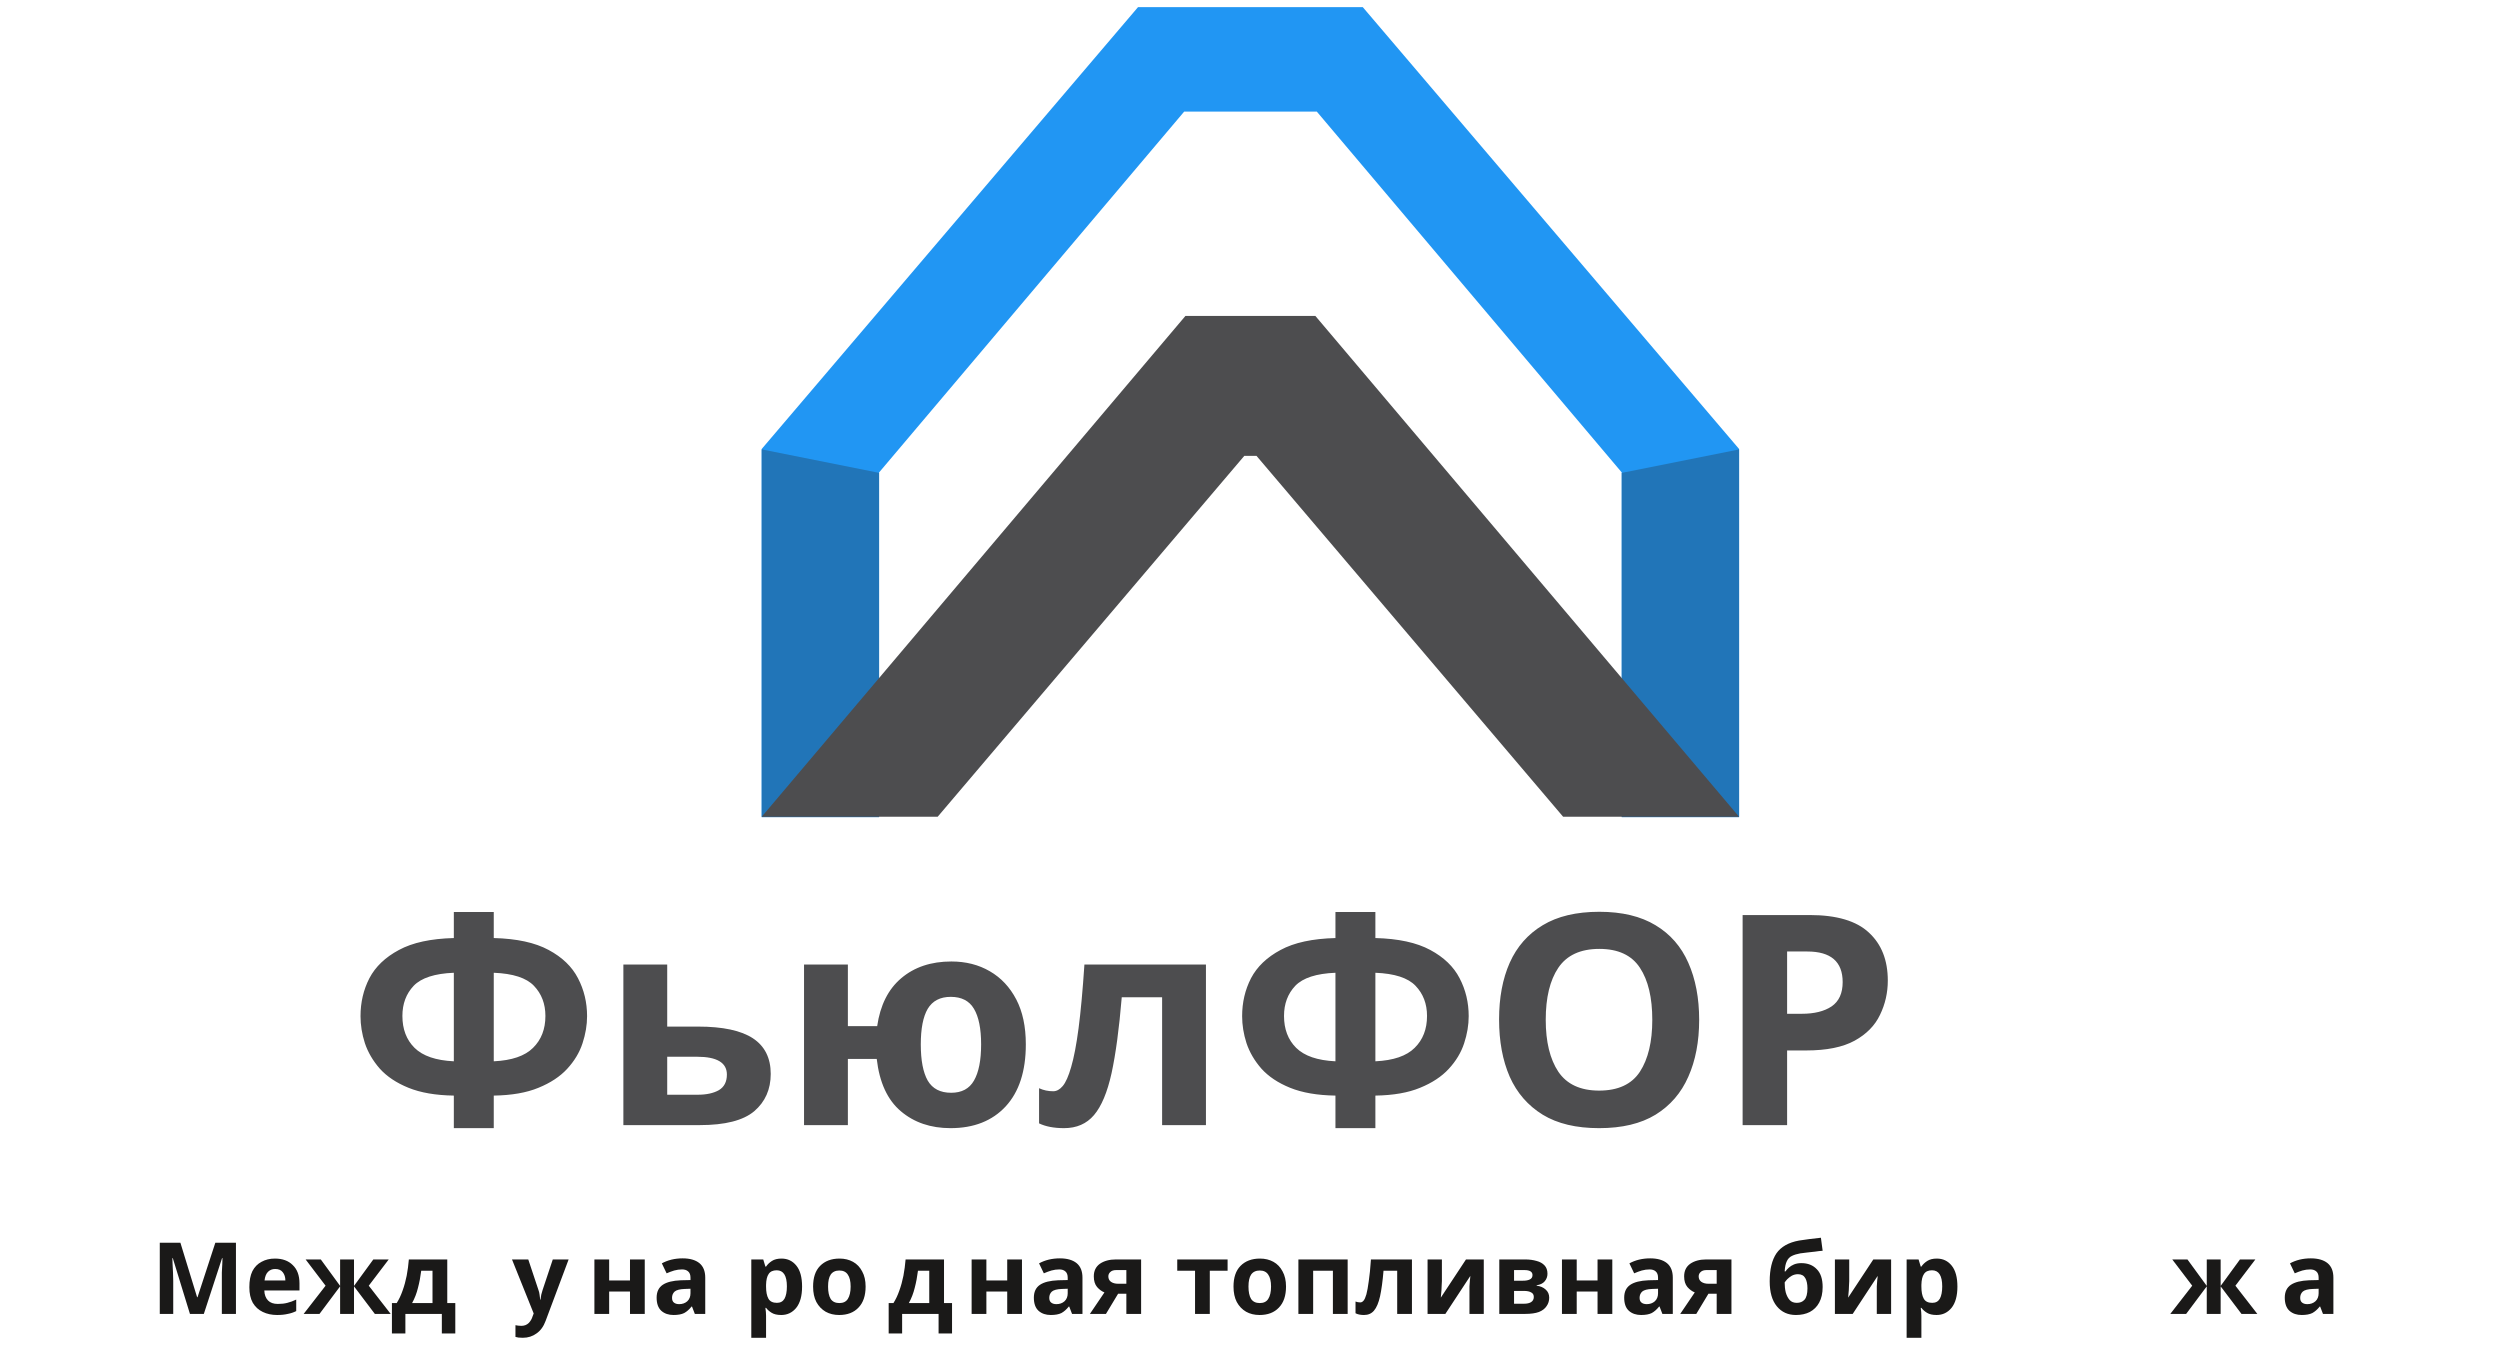
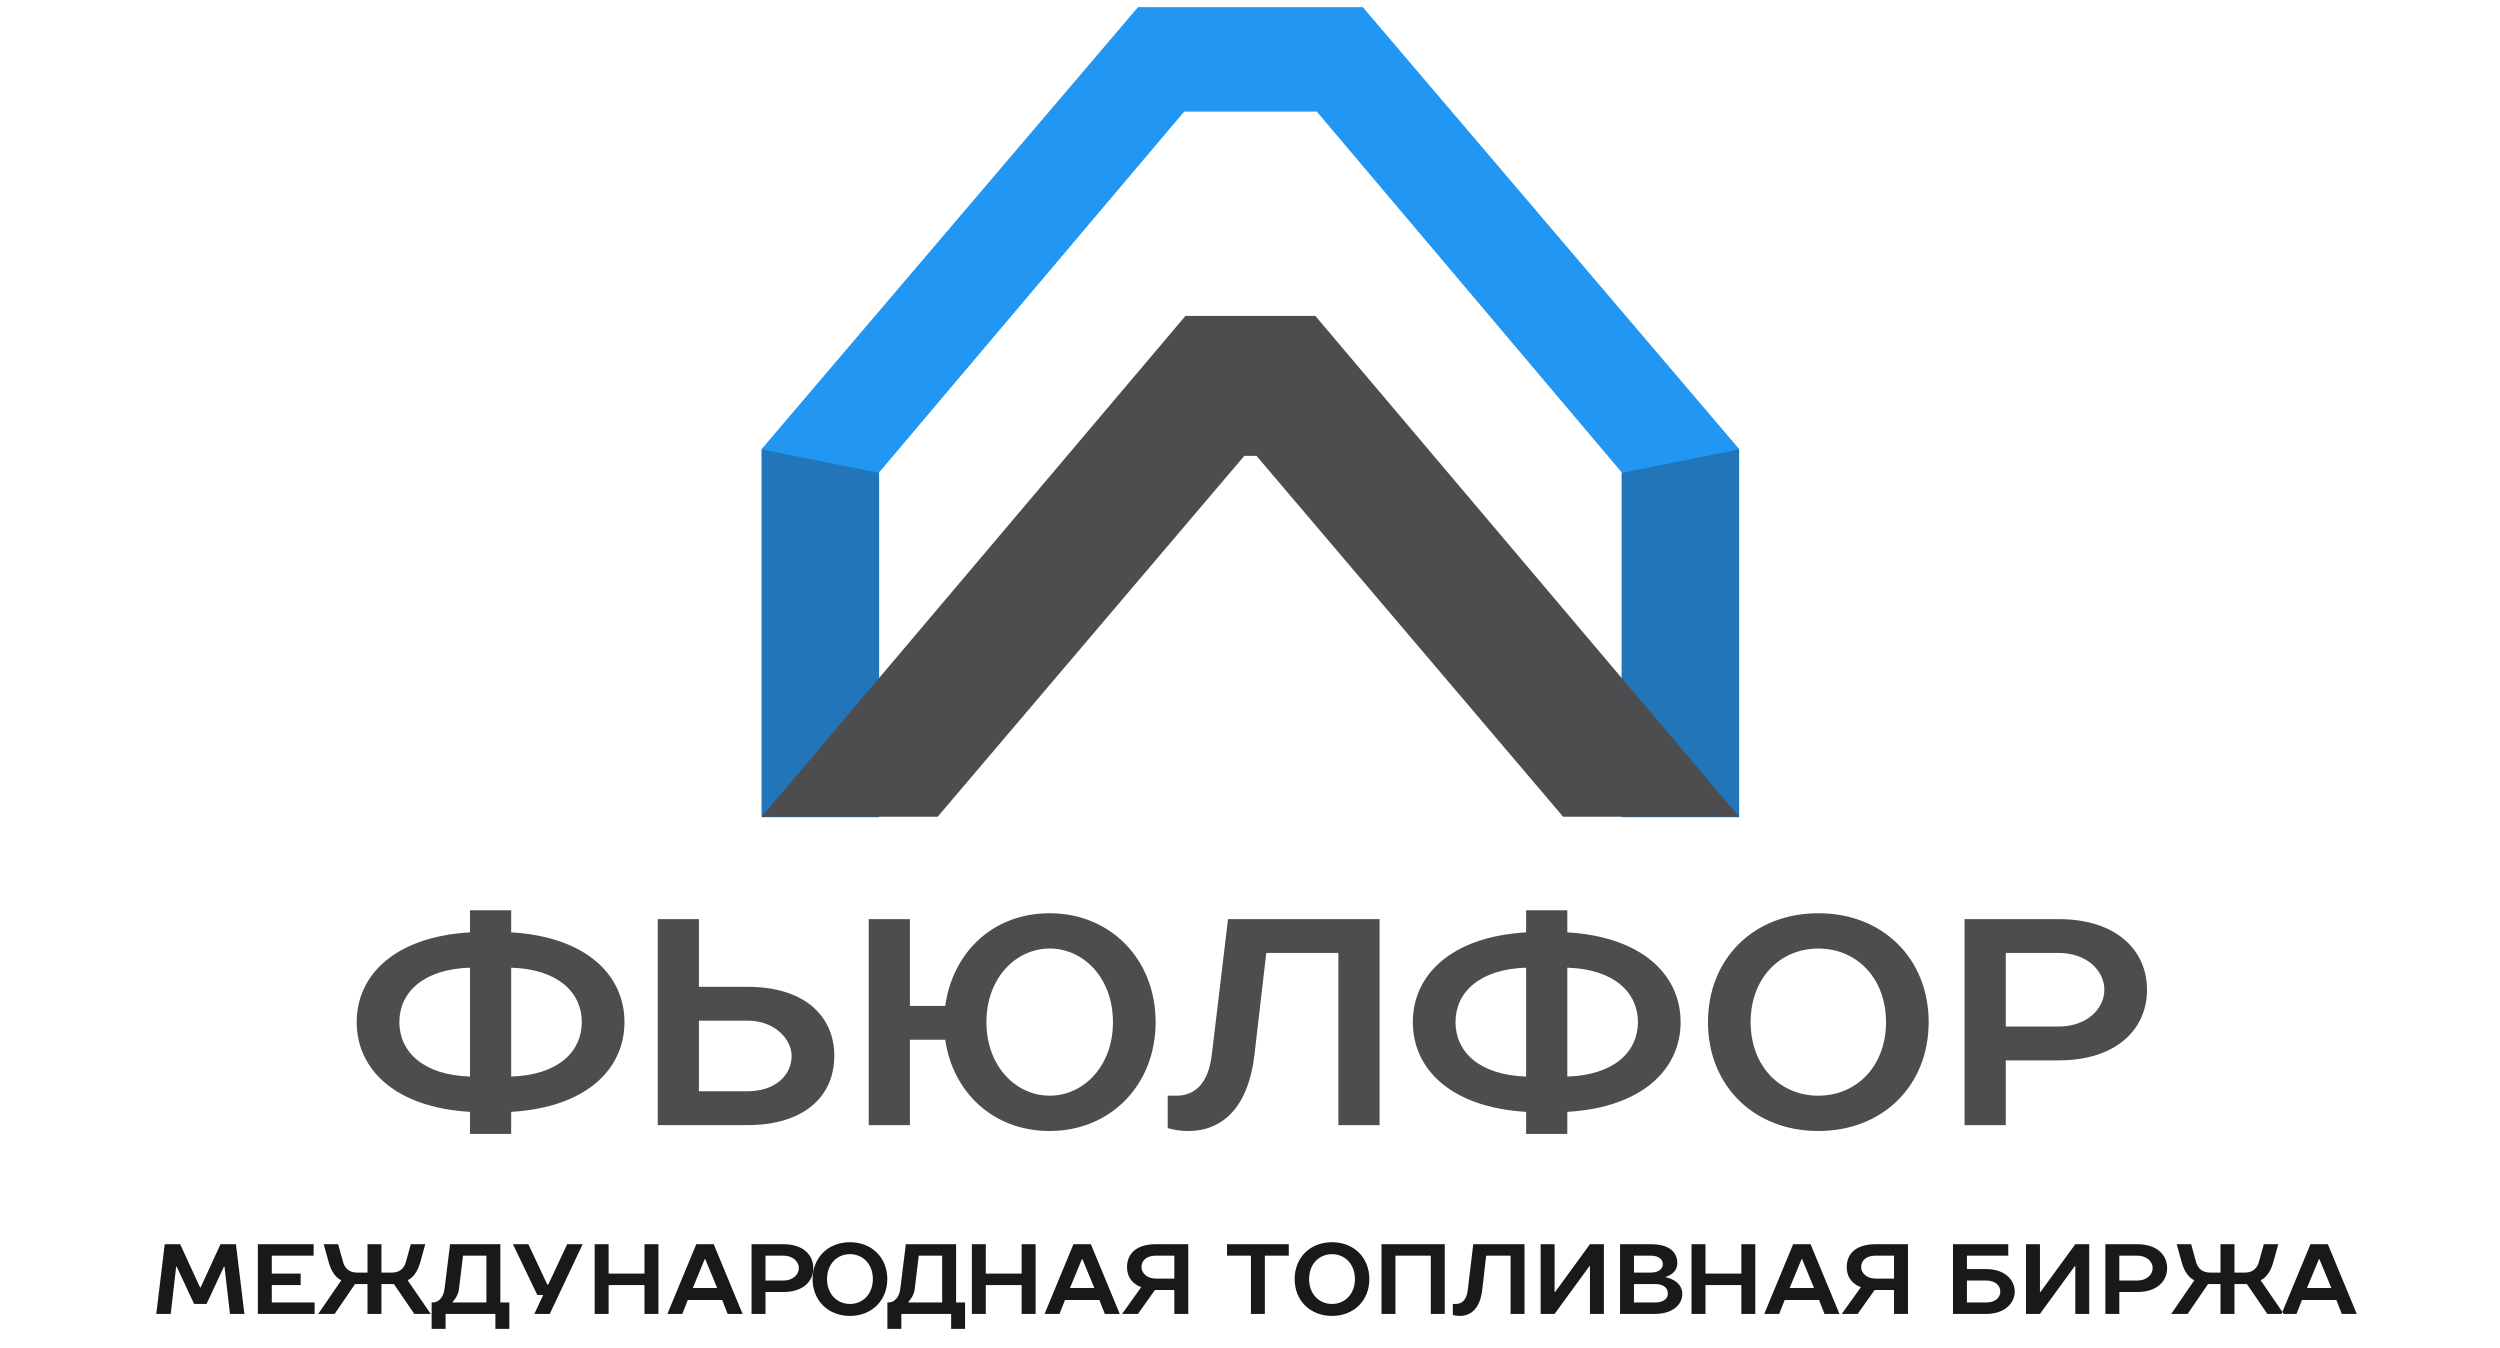
<svg xmlns="http://www.w3.org/2000/svg" width="180px" height="97px" viewBox="0 0 180 97" version="1.1">
  <defs />
  <g id="Page-1" stroke="none" stroke-width="1" fill="none" fill-rule="evenodd">
-     <g id="ЂЃ£Ѓ-†£аЃ-2" transform="translate(10, 0)">
-       <text id="ФьюлФОР" font-family="Prosto Sans" font-size="21.187" font-weight="bold" fill="#4D4D4F">
-         <tspan x="15.004" y="81.008">ФьюлФОР</tspan>
-       </text>
-       <path d="M88.119,0.513 L71.938,0.513 L44.843,32.326 L44.843,58.807 L53.293,58.807 L53.293,34.017 L75.262,8.034 L84.809,8.034 L106.767,34.017 L106.767,58.807 L115.214,58.807 L115.214,32.326 L88.119,0.513" id="Fill-1" fill="#2196F3" />
-       <text id="Международная-топлив" font-family="Prosto Sans" font-size="7.171" font-weight="bold" fill="#1A1918">
-         <tspan x="0.863" y="94.602">Межд</tspan>
-         <tspan x="26.865" y="94.602" letter-spacing="0.143">у</tspan>
-         <tspan x="32.236" y="94.602">на</tspan>
-         <tspan x="43.531" y="94.602" letter-spacing="-0.287">р</tspan>
-         <tspan x="48.213" y="94.602" letter-spacing="-0.144">о</tspan>
-         <tspan x="53.892" y="94.602" letter-spacing="-0.143">д</tspan>
-         <tspan x="59.393" y="94.602">ная топливная бир</tspan>
-         <tspan x="146.262" y="94.602" letter-spacing="-0.143">ж</tspan>
-         <tspan x="154.208" y="94.602">а</tspan>
-       </text>
-       <path d="M44.843,58.837 L53.293,58.837 L53.293,34.047 L44.843,32.356 L44.843,58.837" id="Fill-2" fill="#2175B8" />
-       <path d="M115.214,58.837 L106.764,58.837 L106.764,34.047 L115.214,32.356 L115.214,58.837" id="Fill-3" fill="#2175B8" />
-       <path d="M75.35,22.748 L44.843,58.807 L57.511,58.807 L79.588,32.824 L80.469,32.824 L102.546,58.807 L115.214,58.807 L84.707,22.748 L75.35,22.748" id="Fill-4" fill="#4D4D4F" />
+     <g id="text" transform="translate(-272, 65)">
+       <path d="M308.805,0.541 L305.839,0.541 L305.839,2.13 C300.436,2.448 297.682,5.202 297.682,8.592 C297.682,11.982 300.436,14.737 305.839,15.054 L305.839,16.643 L308.805,16.643 L308.805,15.054 C314.208,14.737 316.962,11.982 316.962,8.592 C316.962,5.202 314.208,2.448 308.805,2.13 L308.805,0.541 Z M308.805,4.673 C312.195,4.779 313.89,6.474 313.89,8.592 C313.89,10.711 312.195,12.406 308.805,12.512 L308.805,4.673 Z M305.839,12.512 C302.449,12.406 300.754,10.711 300.754,8.592 C300.754,6.474 302.449,4.779 305.839,4.673 L305.839,12.512 Z M328.997,11.029 C328.997,12.406 327.831,13.571 325.819,13.571 L322.323,13.571 L322.323,8.486 L325.819,8.486 C327.831,8.486 328.997,9.863 328.997,11.029 L328.997,11.029 Z M325.819,16.008 C329.95,16.008 332.069,13.889 332.069,11.029 C332.069,8.168 329.95,6.05 325.819,6.05 L322.323,6.05 L322.323,1.177 L319.357,1.177 L319.357,16.008 L325.819,16.008 Z M355.205,8.592 C355.205,4.037 351.921,0.753 347.578,0.753 C343.446,0.753 340.586,3.613 340.056,7.427 L337.514,7.427 L337.514,1.177 L334.548,1.177 L334.548,16.008 L337.514,16.008 L337.514,9.863 L340.056,9.863 C340.586,13.571 343.446,16.432 347.578,16.432 C351.921,16.432 355.205,13.148 355.205,8.592 L355.205,8.592 Z M343.023,8.592 C343.023,5.414 345.141,3.295 347.578,3.295 C350.015,3.295 352.133,5.414 352.133,8.592 C352.133,11.77 350.015,13.889 347.578,13.889 C345.141,13.889 343.023,11.77 343.023,8.592 L343.023,8.592 Z M360.417,1.177 L359.252,10.923 C359.019,12.936 358.087,13.889 356.71,13.889 L356.074,13.889 L356.074,16.22 C356.074,16.22 356.689,16.432 357.557,16.432 C360.1,16.432 361.901,14.631 362.324,10.923 L363.172,3.613 L368.363,3.613 L368.363,16.008 L371.329,16.008 L371.329,1.177 L360.417,1.177 Z M384.846,0.541 L381.88,0.541 L381.88,2.13 C376.477,2.448 373.723,5.202 373.723,8.592 C373.723,11.982 376.477,14.737 381.88,15.054 L381.88,16.643 L384.846,16.643 L384.846,15.054 C390.249,14.737 393.004,11.982 393.004,8.592 C393.004,5.202 390.249,2.448 384.846,2.13 L384.846,0.541 Z M384.846,4.673 C388.236,4.779 389.931,6.474 389.931,8.592 C389.931,10.711 388.236,12.406 384.846,12.512 L384.846,4.673 Z M381.88,12.512 C378.49,12.406 376.795,10.711 376.795,8.592 C376.795,6.474 378.49,4.779 381.88,4.673 L381.88,12.512 Z M394.974,8.592 C394.974,13.148 398.258,16.432 402.919,16.432 C407.58,16.432 410.864,13.148 410.864,8.592 C410.864,4.037 407.58,0.753 402.919,0.753 C398.258,0.753 394.974,4.037 394.974,8.592 L394.974,8.592 Z M407.792,8.592 C407.792,11.77 405.674,13.889 402.919,13.889 C400.165,13.889 398.046,11.77 398.046,8.592 C398.046,5.414 400.165,3.295 402.919,3.295 C405.674,3.295 407.792,5.414 407.792,8.592 L407.792,8.592 Z M413.449,1.177 L413.449,16.008 L416.416,16.008 L416.416,11.347 L420.229,11.347 C424.361,11.347 426.585,9.122 426.585,6.262 C426.585,3.401 424.361,1.177 420.229,1.177 L413.449,1.177 Z M420.229,3.613 C422.242,3.613 423.513,4.884 423.513,6.262 C423.513,7.639 422.242,8.91 420.229,8.91 L416.416,8.91 L416.416,3.613 L420.229,3.613 Z" id="ФьюлФОР" fill="#4D4D4F" />
+       <path d="M286.872,28.885 L288.127,26.196 L288.163,26.196 L288.557,29.602 L289.597,29.602 L288.987,24.583 L287.876,24.583 L286.442,27.702 L286.406,27.702 L284.972,24.583 L283.86,24.583 L283.251,29.602 L284.29,29.602 L284.685,26.196 L284.721,26.196 L285.976,28.885 L286.872,28.885 Z M290.565,29.602 L294.652,29.602 L294.652,28.778 L291.569,28.778 L291.569,27.523 L293.648,27.523 L293.648,26.698 L291.569,26.698 L291.569,25.407 L294.581,25.407 L294.581,24.583 L290.565,24.583 L290.565,29.602 Z M296.345,24.583 L295.305,24.583 L295.664,25.873 C295.972,26.985 296.56,27.164 296.56,27.164 L296.56,27.2 L294.911,29.602 L296.094,29.602 L297.564,27.451 L298.46,27.451 L298.46,29.602 L299.464,29.602 L299.464,27.451 L300.361,27.451 L301.831,29.602 L303.014,29.602 L301.364,27.2 L301.364,27.164 C301.364,27.164 301.953,26.985 302.261,25.873 L302.619,24.583 L301.58,24.583 L301.221,25.873 C301.099,26.304 300.791,26.626 300.217,26.626 L299.464,26.626 L299.464,24.583 L298.46,24.583 L298.46,26.626 L297.707,26.626 C297.134,26.626 296.825,26.304 296.703,25.873 L296.345,24.583 Z M304.405,24.583 L304.011,27.774 C303.932,28.419 303.58,28.778 303.15,28.778 L303.078,28.778 L303.078,30.678 L304.082,30.678 L304.082,29.602 L307.668,29.602 L307.668,30.678 L308.672,30.678 L308.672,28.778 L308.026,28.778 L308.026,24.583 L304.405,24.583 Z M305.05,27.774 L305.337,25.407 L307.022,25.407 L307.022,28.778 L304.584,28.778 L304.584,28.742 C304.584,28.742 305.015,28.312 305.05,27.774 L305.05,27.774 Z M310.472,29.602 L311.583,29.602 L313.95,24.583 L312.838,24.583 L311.476,27.487 L311.404,27.487 L310.041,24.583 L308.93,24.583 L310.687,28.24 L311.11,28.24 L310.472,29.602 Z M318.403,24.583 L318.403,26.698 L315.821,26.698 L315.821,24.583 L314.817,24.583 L314.817,29.602 L315.821,29.602 L315.821,27.523 L318.403,27.523 L318.403,29.602 L319.407,29.602 L319.407,24.583 L318.403,24.583 Z M323.387,24.583 L322.132,24.583 L320.052,29.602 L321.128,29.602 L321.522,28.598 L323.996,28.598 L324.391,29.602 L325.466,29.602 L323.387,24.583 Z M322.741,25.658 L322.777,25.658 L323.638,27.738 L321.881,27.738 L322.741,25.658 Z M326.112,24.583 L326.112,29.602 L327.116,29.602 L327.116,28.025 L328.406,28.025 C329.805,28.025 330.558,27.272 330.558,26.304 C330.558,25.336 329.805,24.583 328.406,24.583 L326.112,24.583 Z M328.406,25.407 C329.088,25.407 329.518,25.838 329.518,26.304 C329.518,26.77 329.088,27.2 328.406,27.2 L327.116,27.2 L327.116,25.407 L328.406,25.407 Z M330.507,27.092 C330.507,28.634 331.619,29.746 333.197,29.746 C334.774,29.746 335.886,28.634 335.886,27.092 C335.886,25.551 334.774,24.439 333.197,24.439 C331.619,24.439 330.507,25.551 330.507,27.092 L330.507,27.092 Z M334.846,27.092 C334.846,28.168 334.129,28.885 333.197,28.885 C332.264,28.885 331.547,28.168 331.547,27.092 C331.547,26.017 332.264,25.3 333.197,25.3 C334.129,25.3 334.846,26.017 334.846,27.092 L334.846,27.092 Z M337.219,24.583 L336.824,27.774 C336.745,28.419 336.394,28.778 335.964,28.778 L335.892,28.778 L335.892,30.678 L336.896,30.678 L336.896,29.602 L340.482,29.602 L340.482,30.678 L341.486,30.678 L341.486,28.778 L340.84,28.778 L340.84,24.583 L337.219,24.583 Z M337.864,27.774 L338.151,25.407 L339.836,25.407 L339.836,28.778 L337.398,28.778 L337.398,28.742 C337.398,28.742 337.828,28.312 337.864,27.774 L337.864,27.774 Z M345.559,24.583 L345.559,26.698 L342.978,26.698 L342.978,24.583 L341.974,24.583 L341.974,29.602 L342.978,29.602 L342.978,27.523 L345.559,27.523 L345.559,29.602 L346.563,29.602 L346.563,24.583 L345.559,24.583 Z M350.543,24.583 L349.288,24.583 L347.209,29.602 L348.284,29.602 L348.679,28.598 L351.153,28.598 L351.547,29.602 L352.623,29.602 L350.543,24.583 Z M349.898,25.658 L349.934,25.658 L350.794,27.738 L349.037,27.738 L349.898,25.658 Z M355.226,24.583 C353.82,24.583 353.146,25.264 353.146,26.232 C353.146,27.379 354.15,27.666 354.15,27.666 L354.15,27.702 L352.788,29.602 L353.935,29.602 L355.154,27.881 L356.552,27.881 L356.552,29.602 L357.556,29.602 L357.556,24.583 L355.226,24.583 Z M354.186,26.232 C354.186,25.766 354.545,25.407 355.226,25.407 L356.552,25.407 L356.552,27.057 L355.226,27.057 C354.545,27.057 354.186,26.626 354.186,26.232 L354.186,26.232 Z M360.346,24.583 L360.346,25.407 L362.067,25.407 L362.067,29.602 L363.071,29.602 L363.071,25.407 L364.792,25.407 L364.792,24.583 L360.346,24.583 Z M365.215,27.092 C365.215,28.634 366.327,29.746 367.904,29.746 C369.482,29.746 370.593,28.634 370.593,27.092 C370.593,25.551 369.482,24.439 367.904,24.439 C366.327,24.439 365.215,25.551 365.215,27.092 L365.215,27.092 Z M369.554,27.092 C369.554,28.168 368.836,28.885 367.904,28.885 C366.972,28.885 366.255,28.168 366.255,27.092 C366.255,26.017 366.972,25.3 367.904,25.3 C368.836,25.3 369.554,26.017 369.554,27.092 L369.554,27.092 Z M371.468,24.583 L371.468,29.602 L372.472,29.602 L372.472,25.407 L375.018,25.407 L375.018,29.602 L376.022,29.602 L376.022,24.583 L371.468,24.583 Z M378.073,24.583 L377.678,27.881 C377.599,28.563 377.284,28.885 376.818,28.885 L376.603,28.885 L376.603,29.674 C376.603,29.674 376.811,29.746 377.105,29.746 C377.965,29.746 378.575,29.136 378.718,27.881 L379.005,25.407 L380.762,25.407 L380.762,29.602 L381.766,29.602 L381.766,24.583 L378.073,24.583 Z M383.931,29.602 L386.441,26.16 L386.477,26.16 L386.477,29.602 L387.481,29.602 L387.481,24.583 L386.477,24.583 L383.967,28.025 L383.931,28.025 L383.931,24.583 L382.927,24.583 L382.927,29.602 L383.931,29.602 Z M388.643,29.602 L391.145,29.602 C392.443,29.602 393.125,28.921 393.125,28.168 C393.125,27.164 391.941,26.963 391.941,26.963 L391.941,26.928 C391.941,26.928 392.766,26.734 392.766,25.945 C392.766,25.156 392.192,24.583 390.866,24.583 L388.643,24.583 L388.643,29.602 Z M391.153,27.451 C391.798,27.451 392.085,27.738 392.085,28.132 C392.085,28.491 391.798,28.778 391.153,28.778 L389.647,28.778 L389.647,27.451 L391.153,27.451 Z M390.866,26.626 L389.647,26.626 L389.647,25.407 L390.866,25.407 C391.439,25.407 391.726,25.694 391.726,26.017 C391.726,26.34 391.439,26.626 390.866,26.626 L390.866,26.626 Z M397.377,24.583 L397.377,26.698 L394.795,26.698 L394.795,24.583 L393.791,24.583 L393.791,29.602 L394.795,29.602 L394.795,27.523 L397.377,27.523 L397.377,29.602 L398.381,29.602 L398.381,24.583 L397.377,24.583 Z M402.361,24.583 L401.106,24.583 L399.026,29.602 L400.102,29.602 L400.496,28.598 L402.97,28.598 L403.365,29.602 L404.44,29.602 L402.361,24.583 Z M401.715,25.658 L401.751,25.658 L402.612,27.738 L400.855,27.738 L401.715,25.658 Z M407.044,24.583 C405.638,24.583 404.964,25.264 404.964,26.232 C404.964,27.379 405.968,27.666 405.968,27.666 L405.968,27.702 L404.605,29.602 L405.753,29.602 L406.972,27.881 L408.37,27.881 L408.37,29.602 L409.374,29.602 L409.374,24.583 L407.044,24.583 Z M406.004,26.232 C406.004,25.766 406.362,25.407 407.044,25.407 L408.37,25.407 L408.37,27.057 L407.044,27.057 C406.362,27.057 406.004,26.626 406.004,26.232 L406.004,26.232 Z M413.619,28.778 L413.619,27.2 L415.018,27.2 C415.663,27.2 416.022,27.559 416.022,27.989 C416.022,28.419 415.663,28.778 415.018,28.778 L413.619,28.778 Z M417.061,27.989 C417.061,27.128 416.308,26.375 415.018,26.375 L413.619,26.375 L413.619,25.407 L416.595,25.407 L416.595,24.583 L412.615,24.583 L412.615,29.602 L415.018,29.602 C416.308,29.602 417.061,28.849 417.061,27.989 L417.061,27.989 Z M418.876,29.602 L421.386,26.16 L421.421,26.16 L421.421,29.602 L422.425,29.602 L422.425,24.583 L421.421,24.583 L418.912,28.025 L418.876,28.025 L418.876,24.583 L417.872,24.583 L417.872,29.602 L418.876,29.602 Z M423.587,24.583 L423.587,29.602 L424.591,29.602 L424.591,28.025 L425.882,28.025 C427.28,28.025 428.033,27.272 428.033,26.304 C428.033,25.336 427.28,24.583 425.882,24.583 L423.587,24.583 Z M425.882,25.407 C426.563,25.407 426.993,25.838 426.993,26.304 C426.993,26.77 426.563,27.2 425.882,27.2 L424.591,27.2 L424.591,25.407 L425.882,25.407 Z M429.761,24.583 L428.721,24.583 L429.08,25.873 C429.388,26.985 429.976,27.164 429.976,27.164 L429.976,27.2 L428.327,29.602 L429.51,29.602 L430.98,27.451 L431.877,27.451 L431.877,29.602 L432.881,29.602 L432.881,27.451 L433.777,27.451 L435.247,29.602 L436.43,29.602 L434.781,27.2 L434.781,27.164 C434.781,27.164 435.369,26.985 435.677,25.873 L436.036,24.583 L434.996,24.583 L434.638,25.873 C434.516,26.304 434.207,26.626 433.634,26.626 L432.881,26.626 L432.881,24.583 L431.877,24.583 L431.877,26.626 L431.124,26.626 C430.55,26.626 430.242,26.304 430.12,25.873 L429.761,24.583 Z M439.607,24.583 L438.352,24.583 L436.273,29.602 L437.348,29.602 L437.743,28.598 L440.217,28.598 L440.611,29.602 L441.687,29.602 L439.607,24.583 Z M438.962,25.658 L438.997,25.658 L439.858,27.738 L438.101,27.738 L438.962,25.658 Z" id="Международная-топлив" fill="#1A1918" />
+     </g>
+     <g id="ЂЃ£Ѓ-†£аЃ-2" transform="translate(54, 0)">
+       <path d="M44.119,0.513 L27.938,0.513 L0.843,32.326 L0.843,58.807 L9.293,58.807 L9.293,34.017 L31.262,8.034 L40.809,8.034 L62.767,34.017 L62.767,58.807 L71.214,58.807 L71.214,32.326 L44.119,0.513" id="Fill-1" fill="#2196F3" />
+       <path d="M0.843,58.837 L9.293,58.837 L9.293,34.047 L0.843,32.356 L0.843,58.837" id="Fill-2" fill="#2175B8" />
+       <path d="M71.214,58.837 L62.764,58.837 L62.764,34.047 L71.214,32.356 L71.214,58.837" id="Fill-3" fill="#2175B8" />
+       <path d="M31.35,22.748 L0.843,58.807 L13.511,58.807 L35.588,32.824 L36.469,32.824 L58.546,58.807 L71.214,58.807 L40.707,22.748 L31.35,22.748" id="Fill-4" fill="#4D4D4F" />
    </g>
  </g>
</svg>
